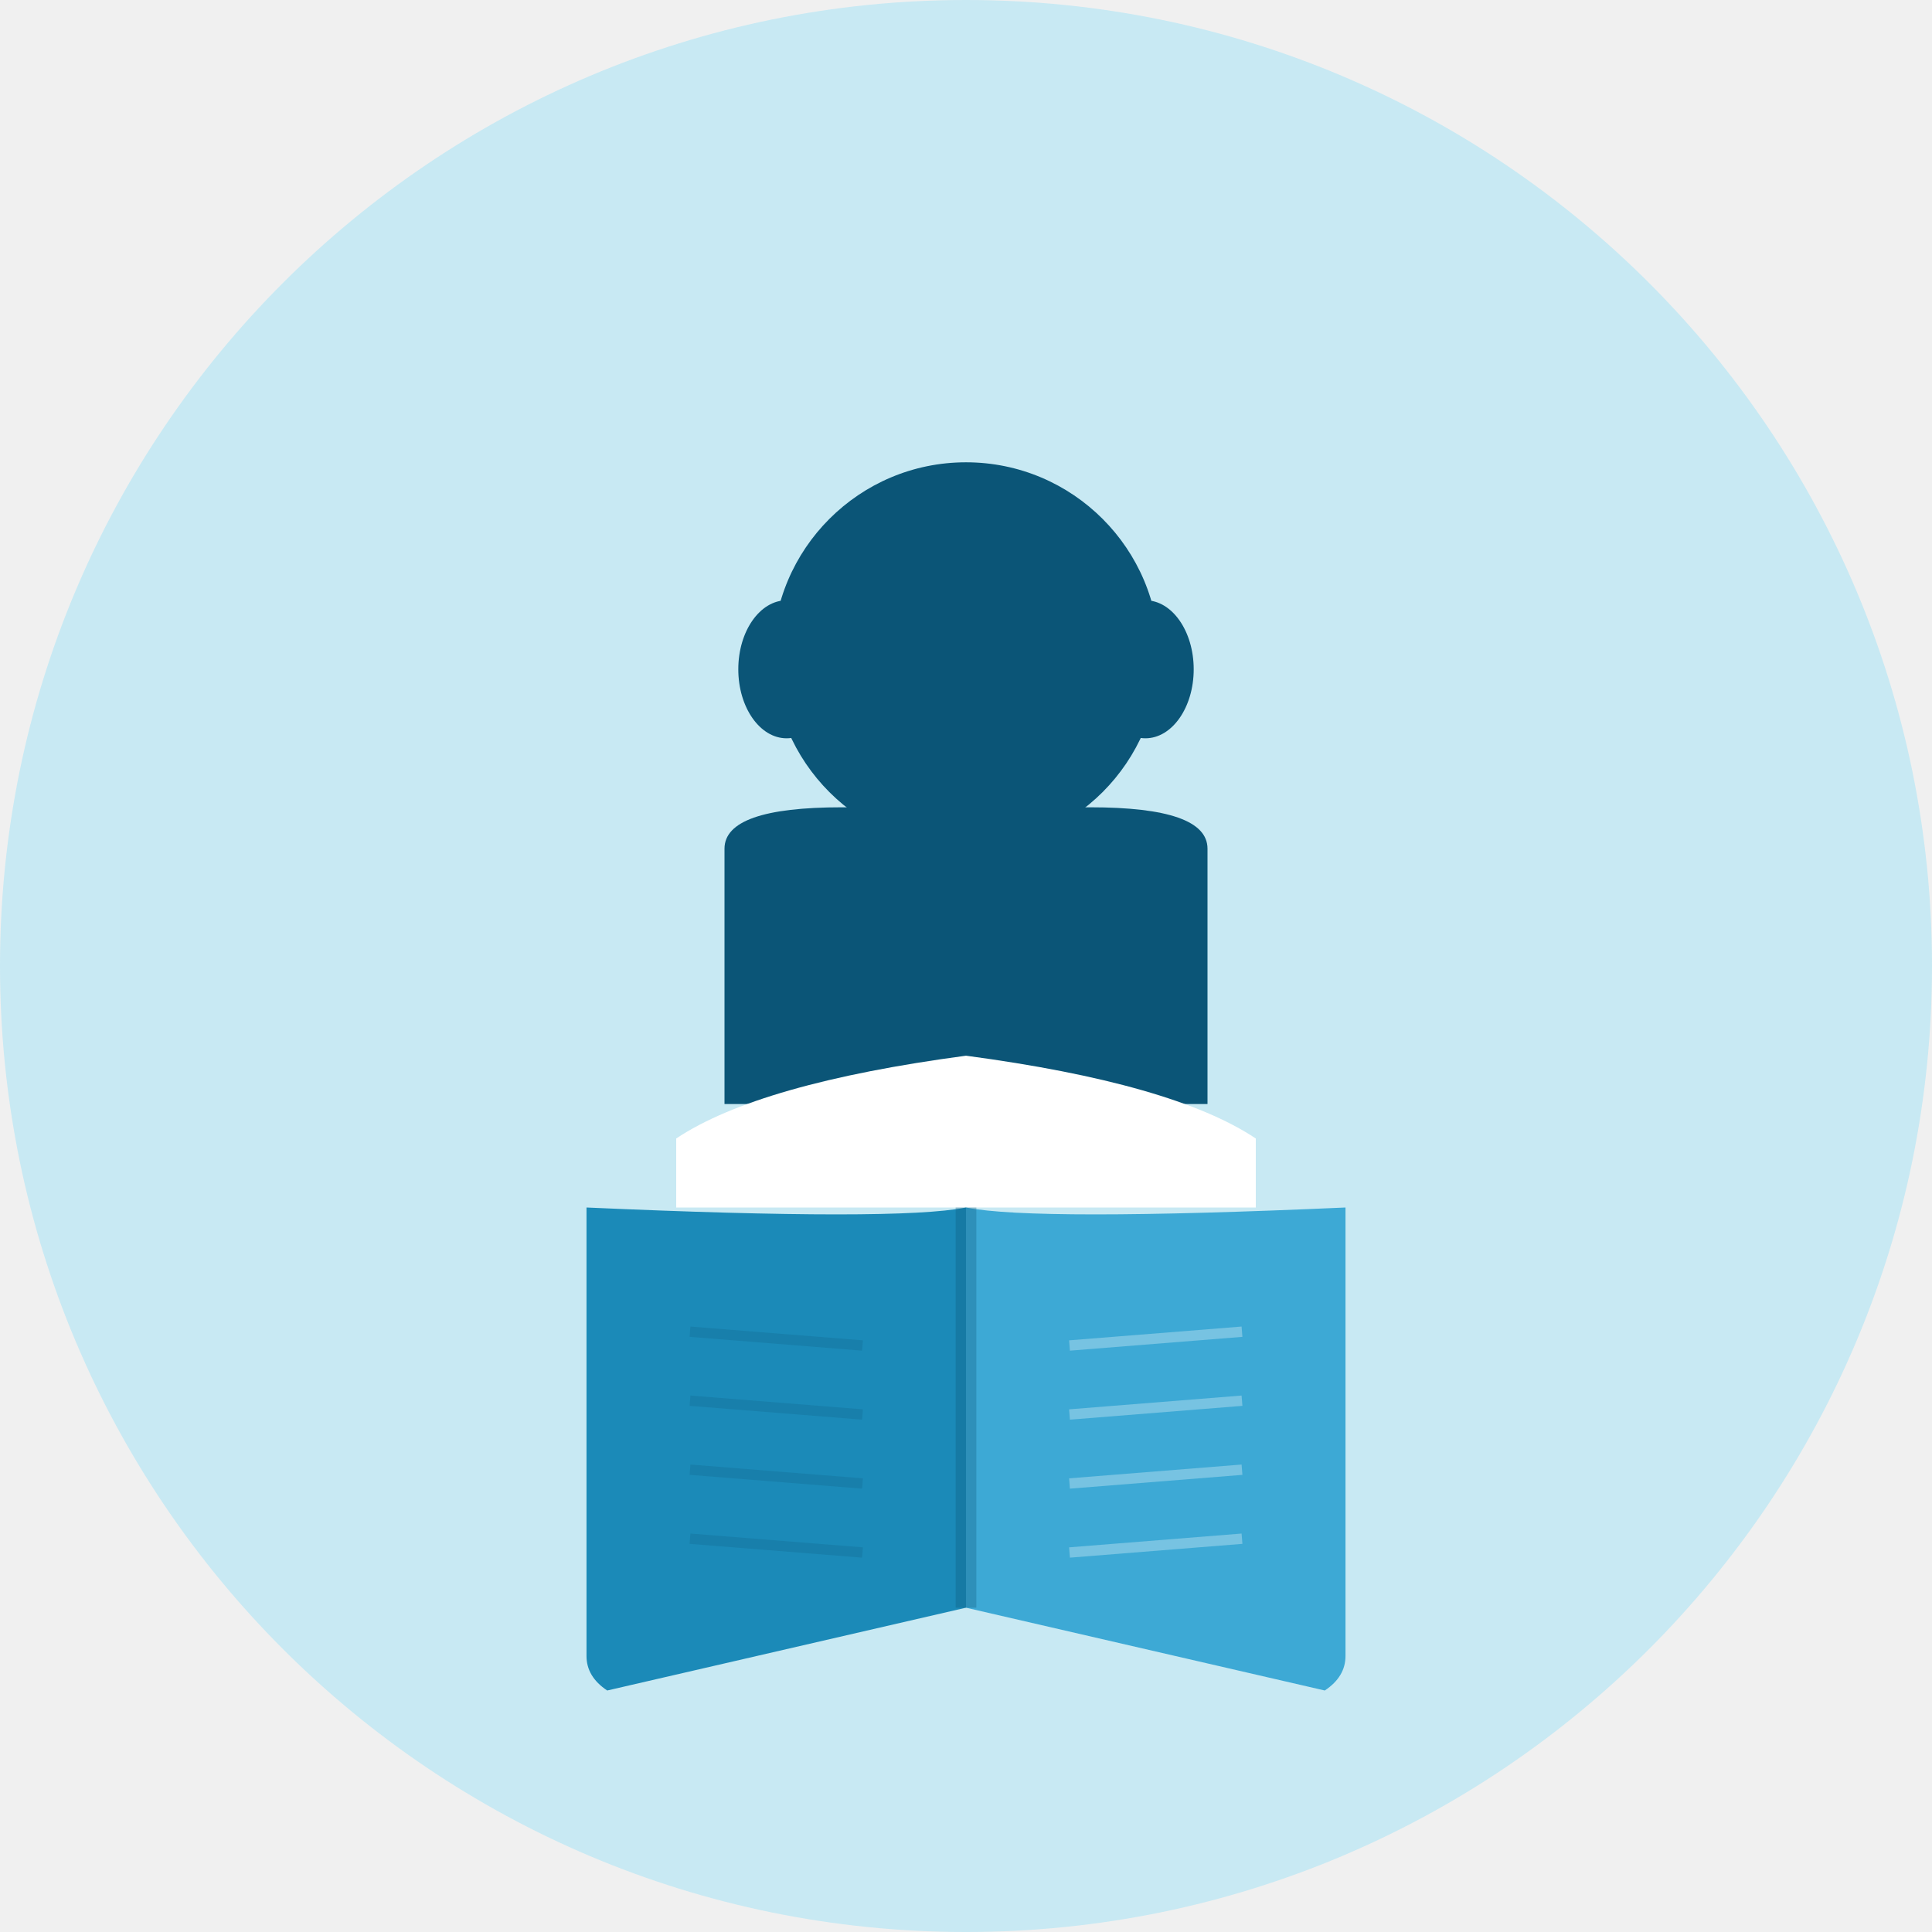
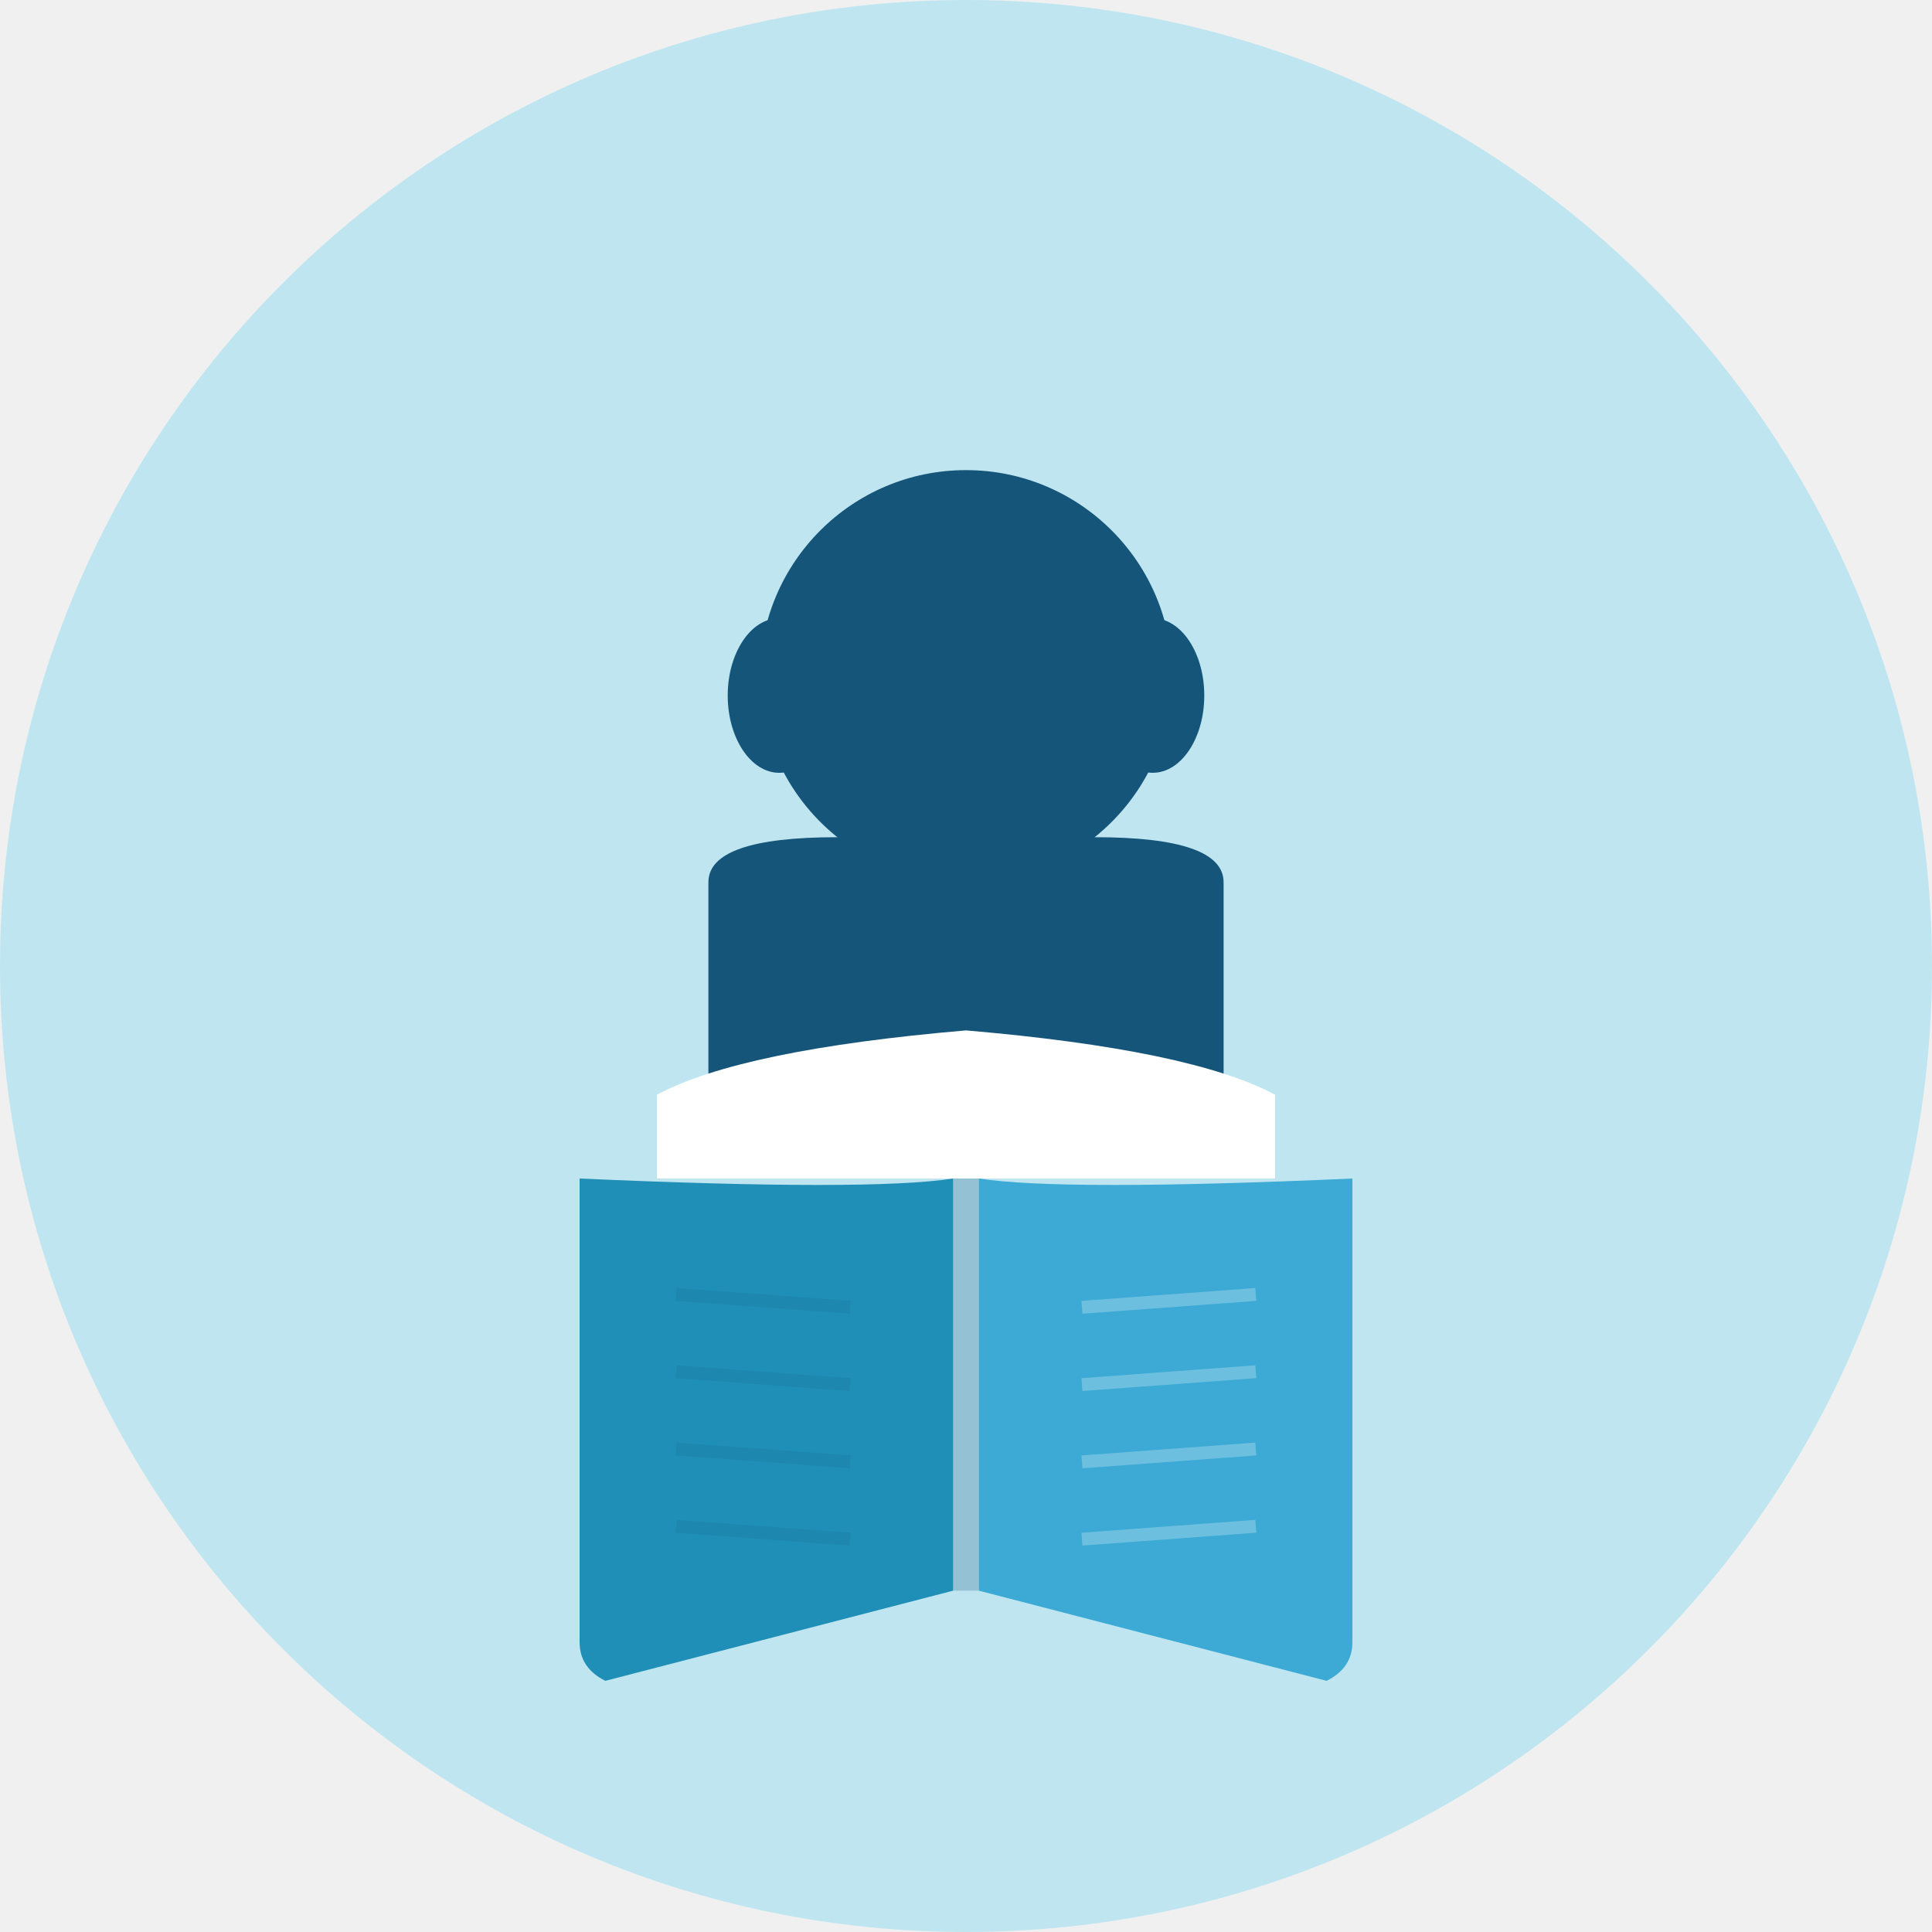
- <svg xmlns="http://www.w3.org/2000/svg" viewBox="0 0 280 280" fill="none">
-   <circle cx="140" cy="140" r="140" fill="#C8E9F3" />
-   <g transform="translate(140, 95)">
-     <circle cx="0" cy="0" r="28" fill="#0B5577" />
-     <ellipse cx="-26" cy="2" rx="7" ry="10" fill="#0B5577" />
-     <ellipse cx="26" cy="2" rx="7" ry="10" fill="#0B5577" />
-     <path d="M -35 28 Q -35 22, -18 22 L 18 22 Q 35 22, 35 28 L 35 65 L -35 65 Z" fill="#0B5577" />
+ <svg xmlns="http://www.w3.org/2000/svg" viewBox="0 0 300 300" fill="none">
+   <circle cx="150" cy="150" r="150" fill="#BFE6F0" />
+   <g transform="translate(150, 105)">
+     <circle cx="0" cy="0" r="32" fill="#15557A" />
+     <ellipse cx="-29" cy="3" rx="8" ry="12" fill="#15557A" />
+     <ellipse cx="29" cy="3" rx="8" ry="12" fill="#15557A" />
+     <path d="M -40 32 Q -40 25, -20 25 L 20 25 Q 40 25, 40 32 L 40 70 L -40 70 Z" fill="#15557A" />
  </g>
-   <g transform="translate(140, 165)">
-     <path d="M -42 0 Q -30 -8, 0 -12 Q 30 -8, 42 0 L 42 10 L -42 10 Z" fill="#FFFFFF" />
-     <path d="M -55 10 L -55 75 Q -55 78, -52 80 L 0 68 L 0 10 Q -10 12, -55 10 Z" fill="#1B8AB8" />
-     <path d="M 0 10 L 0 68 L 52 80 Q 55 78, 55 75 L 55 10 Q 10 12, 0 10 Z" fill="#3DA9D5" />
-     <rect x="-1.5" y="10" width="3" height="58" fill="#0B5577" opacity="0.3" />
-     <line x1="-40" y1="28" x2="-15" y2="30" stroke="#0B5577" stroke-width="1.5" opacity="0.2" />
-     <line x1="-40" y1="38" x2="-15" y2="40" stroke="#0B5577" stroke-width="1.5" opacity="0.2" />
-     <line x1="-40" y1="48" x2="-15" y2="50" stroke="#0B5577" stroke-width="1.5" opacity="0.2" />
-     <line x1="-40" y1="58" x2="-15" y2="60" stroke="#0B5577" stroke-width="1.5" opacity="0.2" />
-     <line x1="15" y1="30" x2="40" y2="28" stroke="#FFFFFF" stroke-width="1.5" opacity="0.3" />
-     <line x1="15" y1="40" x2="40" y2="38" stroke="#FFFFFF" stroke-width="1.5" opacity="0.3" />
-     <line x1="15" y1="50" x2="40" y2="48" stroke="#FFFFFF" stroke-width="1.5" opacity="0.3" />
-     <line x1="15" y1="60" x2="40" y2="58" stroke="#FFFFFF" stroke-width="1.5" opacity="0.3" />
+   <g transform="translate(150, 175)">
+     <path d="M -48 -5 Q -35 -12, 0 -15 Q 35 -12, 48 -5 L 48 8 L -48 8 Z" fill="#FFFFFF" />
+     <path d="M -60 8 L -60 80 Q -60 84, -56 86 L -2 72 L -2 8 Q -15 10, -60 8 Z" fill="#1F8FB8" />
+     <path d="M 2 8 L 2 72 L 56 86 Q 60 84, 60 80 L 60 8 Q 15 10, 2 8 Z" fill="#3CAAD5" />
+     <rect x="-2" y="8" width="4" height="64" fill="#15557A" opacity="0.25" />
+     <line x1="-45" y1="26" x2="-18" y2="28" stroke="#15557A" stroke-width="2" opacity="0.15" />
+     <line x1="-45" y1="38" x2="-18" y2="40" stroke="#15557A" stroke-width="2" opacity="0.15" />
+     <line x1="-45" y1="50" x2="-18" y2="52" stroke="#15557A" stroke-width="2" opacity="0.15" />
+     <line x1="-45" y1="62" x2="-18" y2="64" stroke="#15557A" stroke-width="2" opacity="0.15" />
+     <line x1="18" y1="28" x2="45" y2="26" stroke="#FFFFFF" stroke-width="2" opacity="0.25" />
+     <line x1="18" y1="40" x2="45" y2="38" stroke="#FFFFFF" stroke-width="2" opacity="0.25" />
+     <line x1="18" y1="52" x2="45" y2="50" stroke="#FFFFFF" stroke-width="2" opacity="0.25" />
+     <line x1="18" y1="64" x2="45" y2="62" stroke="#FFFFFF" stroke-width="2" opacity="0.25" />
  </g>
</svg>
